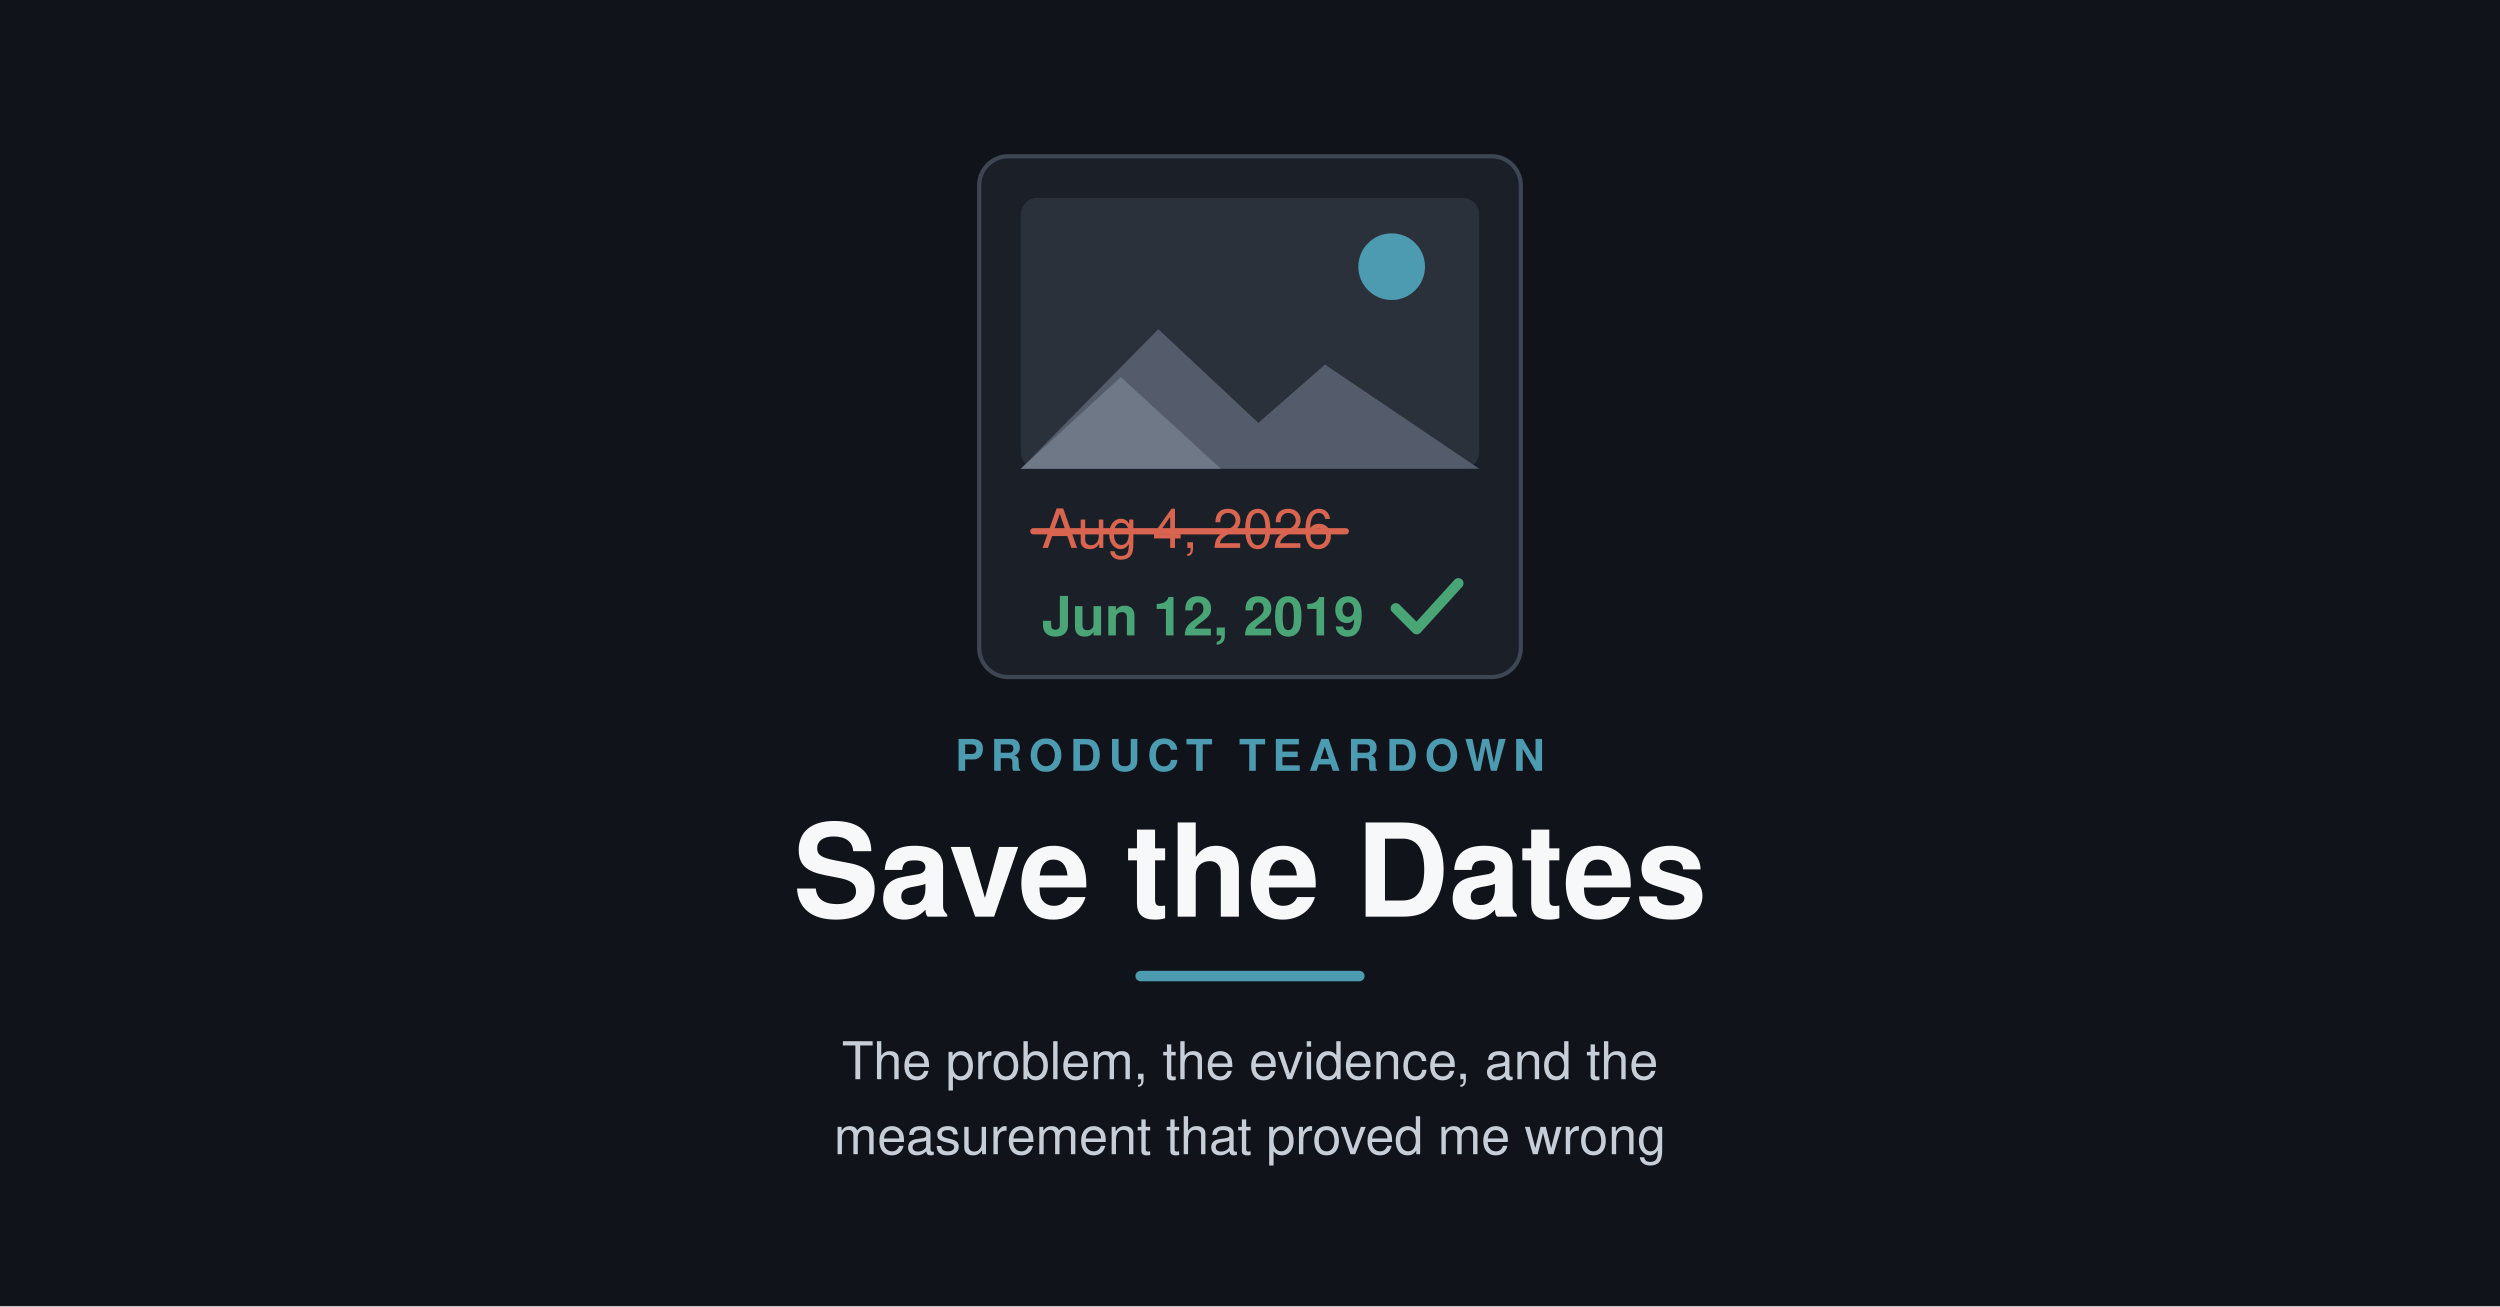
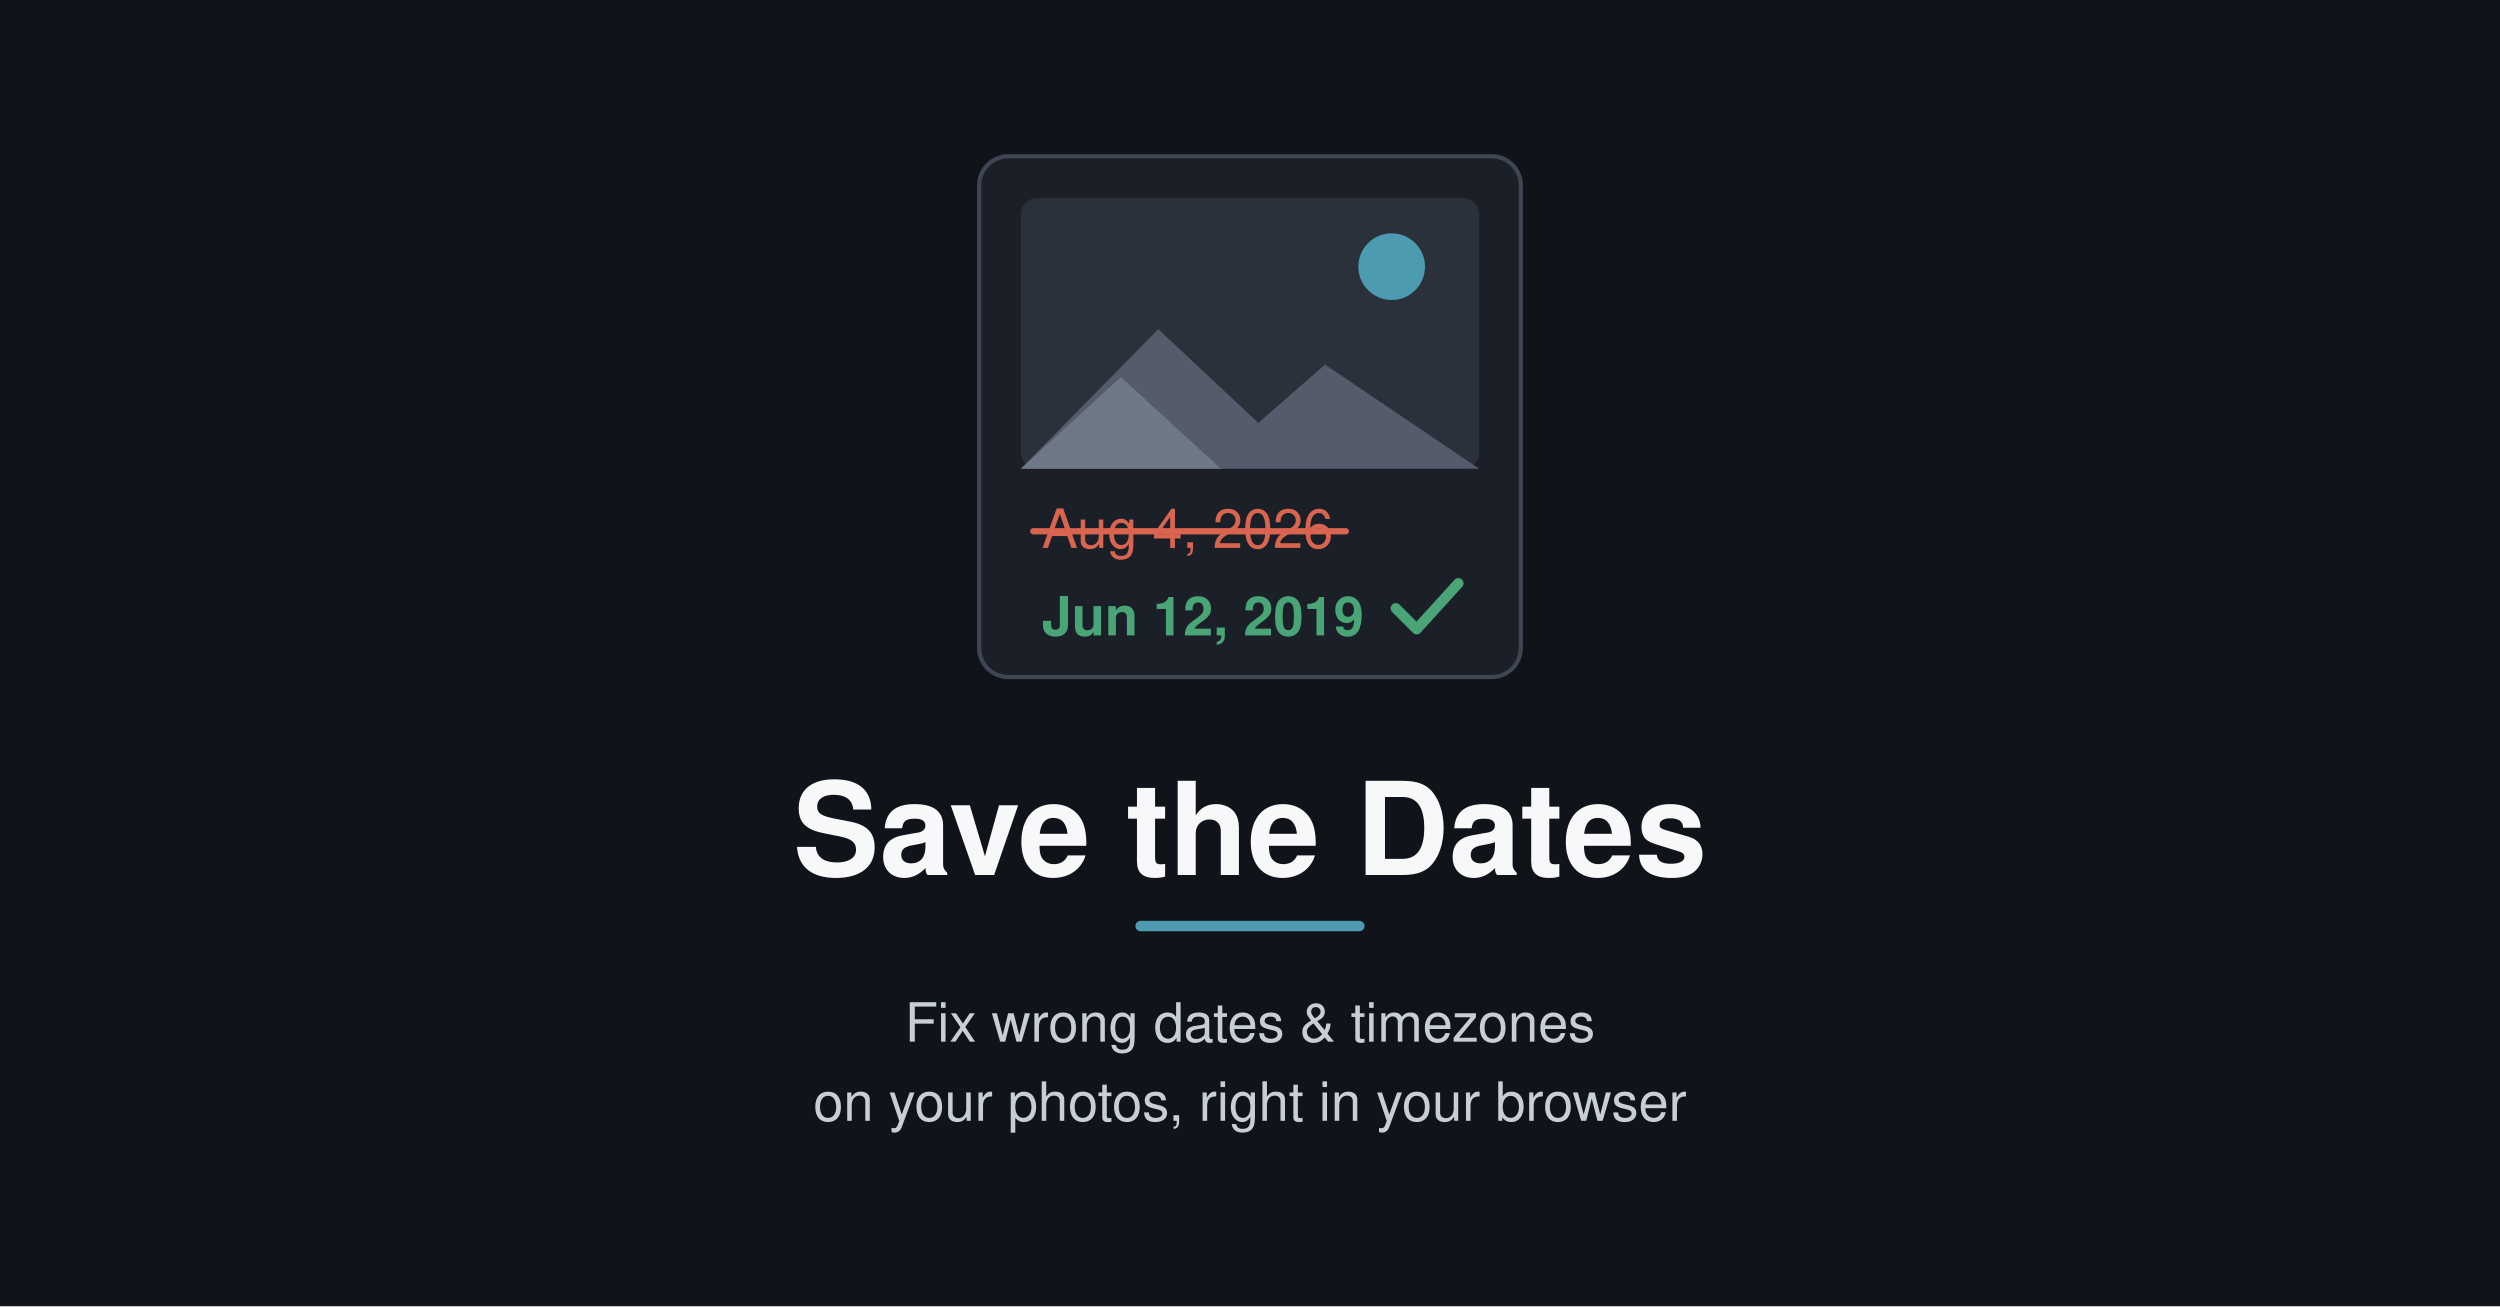
<svg xmlns="http://www.w3.org/2000/svg" width="1200" height="627" viewBox="0 0 1200 627">
  <rect width="1200" height="627" fill="#10141a" />
  <rect x="470" y="75" width="260" height="250" rx="14" fill="#1b2028" stroke="#3f4653" stroke-width="2" />
  <rect x="490" y="95" width="220" height="130" rx="8" fill="#2b313b" />
  <circle cx="668" cy="128" r="16" fill="#4c9bb0" />
  <path d="M 490 225 L 556 158 L 604 203 L 636 175 L 710 225 Z" fill="#545c6b" />
  <path d="M 490 225 L 538 181 L 586 225 Z" fill="#6f7887" />
  <text x="500" y="263" font-family="Helvetica Neue, Helvetica, Arial, sans-serif" font-size="26" font-weight="500" fill="#d96450">Aug 4, 2026</text>
  <line x1="496" y1="255" x2="646" y2="255" stroke="#d96450" stroke-width="3" stroke-linecap="round" />
  <text x="500" y="305" font-family="Helvetica Neue, Helvetica, Arial, sans-serif" font-size="26" font-weight="700" fill="#4aa576">Jun 12, 2019</text>
  <path d="M 670 292 L 680 302 L 700 280" fill="none" stroke="#4aa576" stroke-width="5" stroke-linecap="round" stroke-linejoin="round" />
-   <text x="600" y="370" text-anchor="middle" font-family="Helvetica Neue, Helvetica, Arial, sans-serif" font-size="21" font-weight="700" letter-spacing="3.4" fill="#4c9bb0">PRODUCT TEARDOWN</text>
-   <text x="600" y="440" text-anchor="middle" font-family="Helvetica Neue, Helvetica, Arial, sans-serif" font-size="62" font-weight="700" fill="#f7f8f9">Save the Dates</text>
-   <rect x="545" y="466" width="110" height="5" rx="2.5" fill="#4c9bb0" />
-   <text x="600" y="518" text-anchor="middle" font-family="Helvetica Neue, Helvetica, Arial, sans-serif" font-size="25" font-weight="400" fill="#c8ced7">The problem, the evidence, and the</text>
-   <text x="600" y="554" text-anchor="middle" font-family="Helvetica Neue, Helvetica, Arial, sans-serif" font-size="25" font-weight="400" fill="#c8ced7">measurement that proved me wrong</text>
+   <text x="600" y="420" text-anchor="middle" font-family="Helvetica Neue, Helvetica, Arial, sans-serif" font-size="62" font-weight="700" fill="#f7f8f9">Save the Dates</text>
+   <rect x="545" y="442" width="110" height="5" rx="2.5" fill="#4c9bb0" />
+   <text x="600" y="500" text-anchor="middle" font-family="Helvetica Neue, Helvetica, Arial, sans-serif" font-size="26" font-weight="400" fill="#c8ced7">Fix wrong dates &amp; timezones</text>
+   <text x="600" y="538" text-anchor="middle" font-family="Helvetica Neue, Helvetica, Arial, sans-serif" font-size="26" font-weight="400" fill="#c8ced7">on your photos, right in your browser</text>
</svg>
